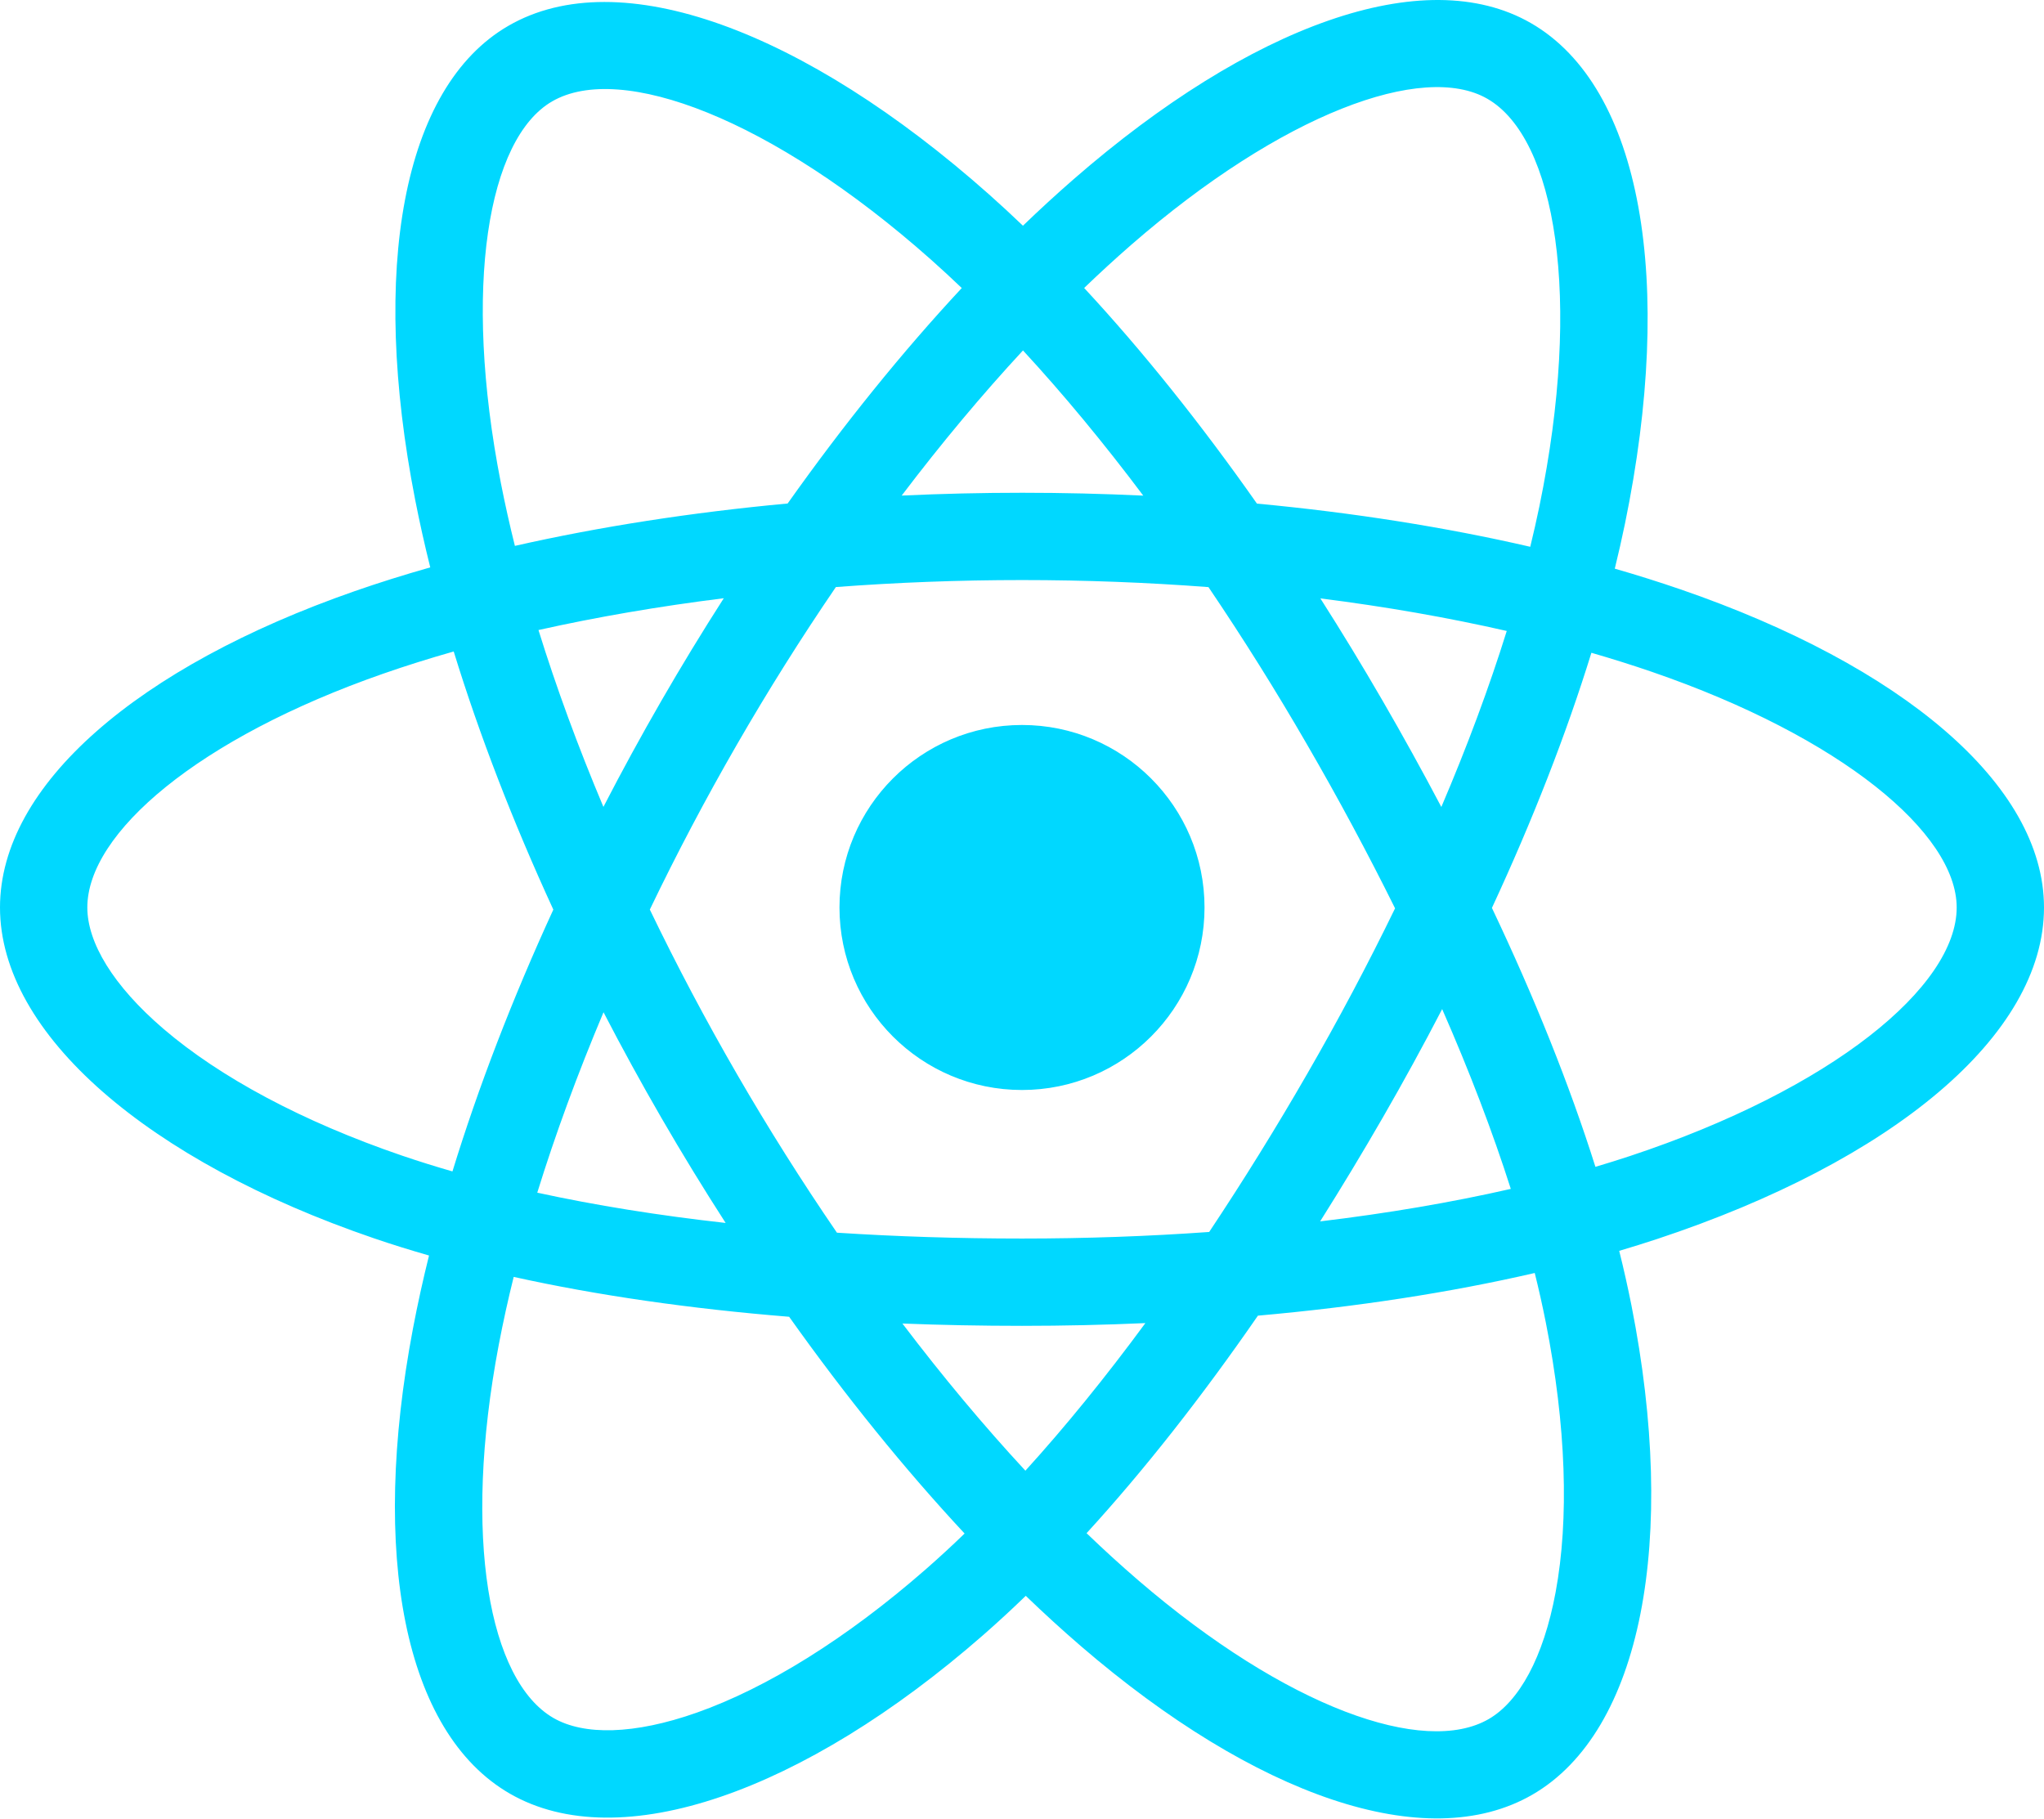
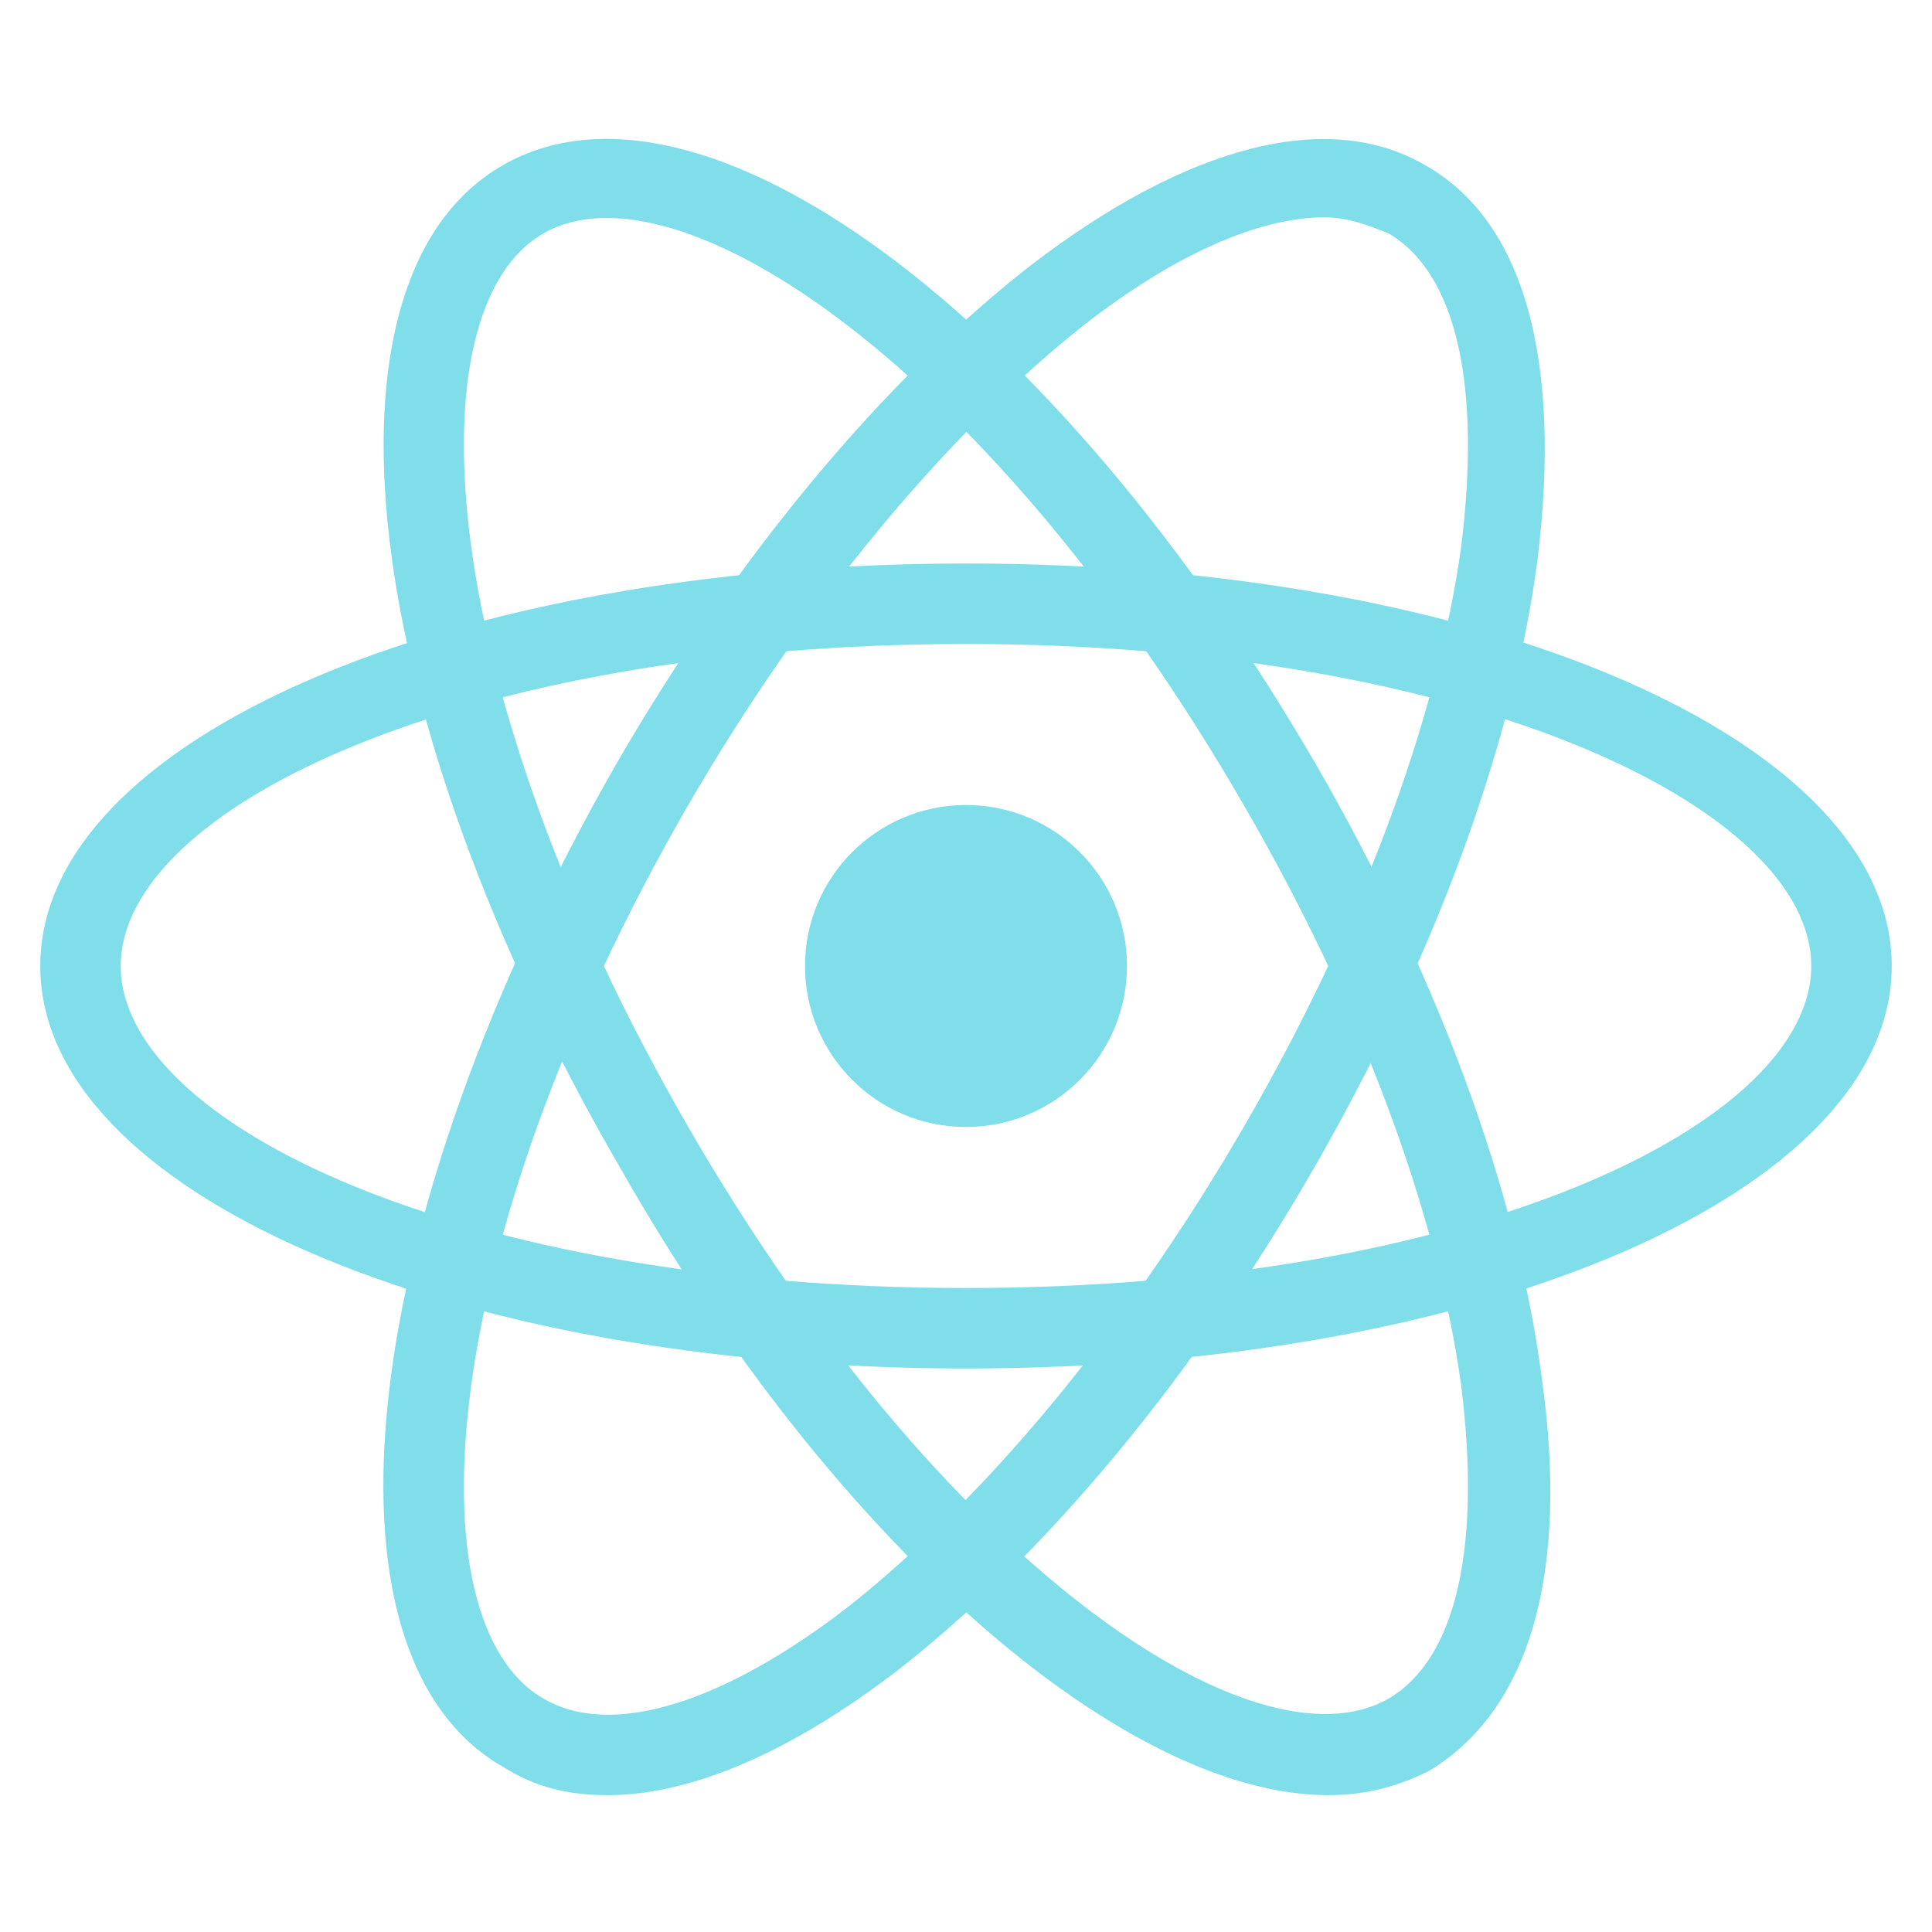
- <svg xmlns="http://www.w3.org/2000/svg" viewBox="0 0 256 227.767">
-   <path fill="#00d8ff" d="M210.483 73.824a171.487 171.487 0 0 0-8.24-2.597c.465-1.9.893-3.777 1.273-5.621 6.238-30.281 2.16-54.676-11.769-62.708-13.355-7.7-35.196.329-57.254 19.526a171.222 171.222 0 0 0-6.375 5.848 155.857 155.857 0 0 0-4.241-3.917C100.759 3.829 77.587-4.822 63.673 3.233 50.33 10.957 46.379 33.89 51.995 62.588a170.975 170.975 0 0 0 1.892 8.48c-3.28.932-6.445 1.924-9.474 2.98C17.309 83.498 0 98.307 0 113.668c0 15.865 18.582 31.778 46.812 41.427 2.227.762 4.54 1.482 6.921 2.165a167.468 167.468 0 0 0-2.01 9.138c-5.354 28.2-1.173 50.591 12.134 58.266 13.744 7.926 36.812-.22 59.273-19.855a145.556 145.556 0 0 0 5.342-4.923 168.055 168.055 0 0 0 6.92 6.314c21.758 18.722 43.246 26.282 56.54 18.586 13.731-7.949 18.194-32.003 12.4-61.268a145.006 145.006 0 0 0-1.535-6.842c1.62-.48 3.21-.974 4.76-1.488 29.348-9.723 48.443-25.443 48.443-41.52 0-15.417-17.868-30.326-45.517-39.844zm-6.365 70.984c-1.4.463-2.836.91-4.3 1.345-3.24-10.257-7.612-21.163-12.963-32.432 5.106-11 9.31-21.767 12.459-31.957 2.619.758 5.16 1.557 7.61 2.4 23.69 8.156 38.14 20.213 38.14 29.504 0 9.896-15.606 22.743-40.946 31.14zm-10.514 20.834c2.562 12.94 2.927 24.64 1.23 33.787-1.524 8.219-4.59 13.698-8.382 15.893-8.067 4.67-25.32-1.4-43.927-17.412a156.717 156.717 0 0 1-6.437-5.87c7.214-7.889 14.423-17.06 21.459-27.246 12.376-1.098 24.068-2.894 34.671-5.345a133.26 133.26 0 0 1 1.386 6.193zM87.276 214.515c-7.882 2.783-14.16 2.863-17.955.675-8.075-4.657-11.432-22.636-6.853-46.752a156.921 156.921 0 0 1 1.869-8.499c10.486 2.32 22.093 3.988 34.498 4.994 7.084 9.967 14.501 19.128 21.976 27.15a134.665 134.665 0 0 1-4.877 4.492c-9.933 8.682-19.886 14.842-28.658 17.94zM50.35 144.747c-12.483-4.267-22.792-9.812-29.858-15.863-6.35-5.437-9.555-10.836-9.555-15.216 0-9.322 13.897-21.212 37.076-29.293 2.813-.98 5.757-1.905 8.812-2.773 3.204 10.42 7.406 21.315 12.477 32.332-5.137 11.18-9.399 22.249-12.634 32.792a134.72 134.72 0 0 1-6.318-1.979zm12.378-84.26c-4.811-24.587-1.616-43.134 6.425-47.789 8.564-4.958 27.502 2.111 47.463 19.835a144.32 144.32 0 0 1 3.841 3.545c-7.438 7.987-14.787 17.08-21.808 26.988-12.04 1.116-23.565 2.908-34.161 5.309a160.34 160.34 0 0 1-1.76-7.887zm110.427 27.268a347.786 347.786 0 0 0-7.785-12.803c8.168 1.033 15.994 2.404 23.343 4.08-2.206 7.072-4.956 14.465-8.193 22.045a381.158 381.158 0 0 0-7.365-13.322zm-45.032-43.861c5.044 5.465 10.096 11.566 15.065 18.186a322.04 322.04 0 0 0-30.257-.006c4.974-6.559 10.069-12.652 15.192-18.18zM82.802 87.83a323.166 323.166 0 0 0-7.227 13.238c-3.184-7.553-5.909-14.98-8.134-22.152 7.304-1.634 15.093-2.97 23.209-3.984a321.523 321.523 0 0 0-7.848 12.897zm8.081 65.352c-8.385-.936-16.291-2.203-23.593-3.793 2.26-7.3 5.045-14.885 8.298-22.6a321.193 321.193 0 0 0 7.257 13.246c2.594 4.48 5.28 8.868 8.038 13.147zm37.542 31.03c-5.184-5.592-10.354-11.779-15.403-18.433 4.902.192 9.899.29 14.978.29 5.218 0 10.376-.117 15.453-.343-4.985 6.774-10.018 12.97-15.028 18.486zm52.198-57.817c3.422 7.8 6.306 15.345 8.596 22.52-7.422 1.694-15.436 3.058-23.88 4.071a382.447 382.447 0 0 0 7.859-13.026 347.418 347.418 0 0 0 7.425-13.565zm-16.898 8.101a358.566 358.566 0 0 1-12.281 19.815c-7.597.543-15.445.823-23.444.823-7.967 0-15.716-.248-23.178-.732a310.199 310.199 0 0 1-12.513-19.846h.001a307.41 307.41 0 0 1-10.923-20.627 310.277 310.277 0 0 1 10.89-20.637l-.001.001a307.318 307.318 0 0 1 12.413-19.761c7.613-.576 15.42-.876 23.31-.876H128c7.926 0 15.743.303 23.354.883a329.358 329.358 0 0 1 12.335 19.695 358.492 358.492 0 0 1 11.036 20.54 329.475 329.475 0 0 1-11 20.722zm22.56-122.124c8.572 4.944 11.906 24.881 6.52 51.026a144.49 144.49 0 0 1-1.15 5.09c-10.622-2.452-22.155-4.275-34.23-5.408-7.034-10.017-14.323-19.124-21.64-27.008a160.791 160.791 0 0 1 5.888-5.4c18.9-16.447 36.564-22.941 44.612-18.3zM128 90.808c12.625 0 22.86 10.235 22.86 22.86s-10.235 22.86-22.86 22.86-22.86-10.235-22.86-22.86 10.235-22.86 22.86-22.86z" />
+ <svg xmlns="http://www.w3.org/2000/svg" viewBox="0 0 48 48" width="96px" height="96px">
+   <path fill="#80deea" d="M24,34C11.1,34,1,29.6,1,24c0-5.6,10.1-10,23-10c12.9,0,23,4.4,23,10C47,29.6,36.9,34,24,34z M24,16 c-12.6,0-21,4.1-21,8c0,3.9,8.4,8,21,8s21-4.1,21-8C45,20.1,36.6,16,24,16z" />
+   <path fill="#80deea" d="M15.1,44.6c-1,0-1.8-0.2-2.6-0.7C7.6,41.1,8.9,30.2,15.3,19l0,0c3-5.2,6.7-9.6,10.3-12.4c3.9-3,7.4-3.9,9.8-2.5 c2.5,1.4,3.4,4.9,2.8,9.8c-0.6,4.6-2.6,10-5.6,15.2c-3,5.2-6.7,9.6-10.3,12.4C19.7,43.5,17.2,44.6,15.1,44.6z M32.9,5.4 c-1.6,0-3.7,0.9-6,2.7c-3.4,2.7-6.9,6.9-9.8,11.9l0,0c-6.3,10.9-6.9,20.3-3.6,22.2c1.7,1,4.5,0.1,7.6-2.3c3.4-2.7,6.9-6.9,9.8-11.9 c2.9-5,4.8-10.1,5.4-14.4c0.5-4-0.1-6.8-1.8-7.8C34,5.6,33.5,5.4,32.9,5.4z" />
+   <path fill="#80deea" d="M33,44.6c-5,0-12.2-6.1-17.6-15.6C8.9,17.8,7.6,6.9,12.5,4.1l0,0C17.4,1.3,26.2,7.8,32.7,19 c3,5.2,5,10.6,5.6,15.2c0.7,4.9-0.3,8.3-2.8,9.8C34.7,44.4,33.9,44.6,33,44.6z M13.5,5.8c-3.3,1.9-2.7,11.3,3.6,22.2 c6.3,10.9,14.1,16.1,17.4,14.2c1.7-1,2.3-3.8,1.8-7.8c-0.6-4.3-2.5-9.4-5.4-14.4C24.6,9.1,16.8,3.9,13.5,5.8L13.5,5.8z" />
+   <circle cx="24" cy="24" r="4" fill="#80deea" />
</svg>
